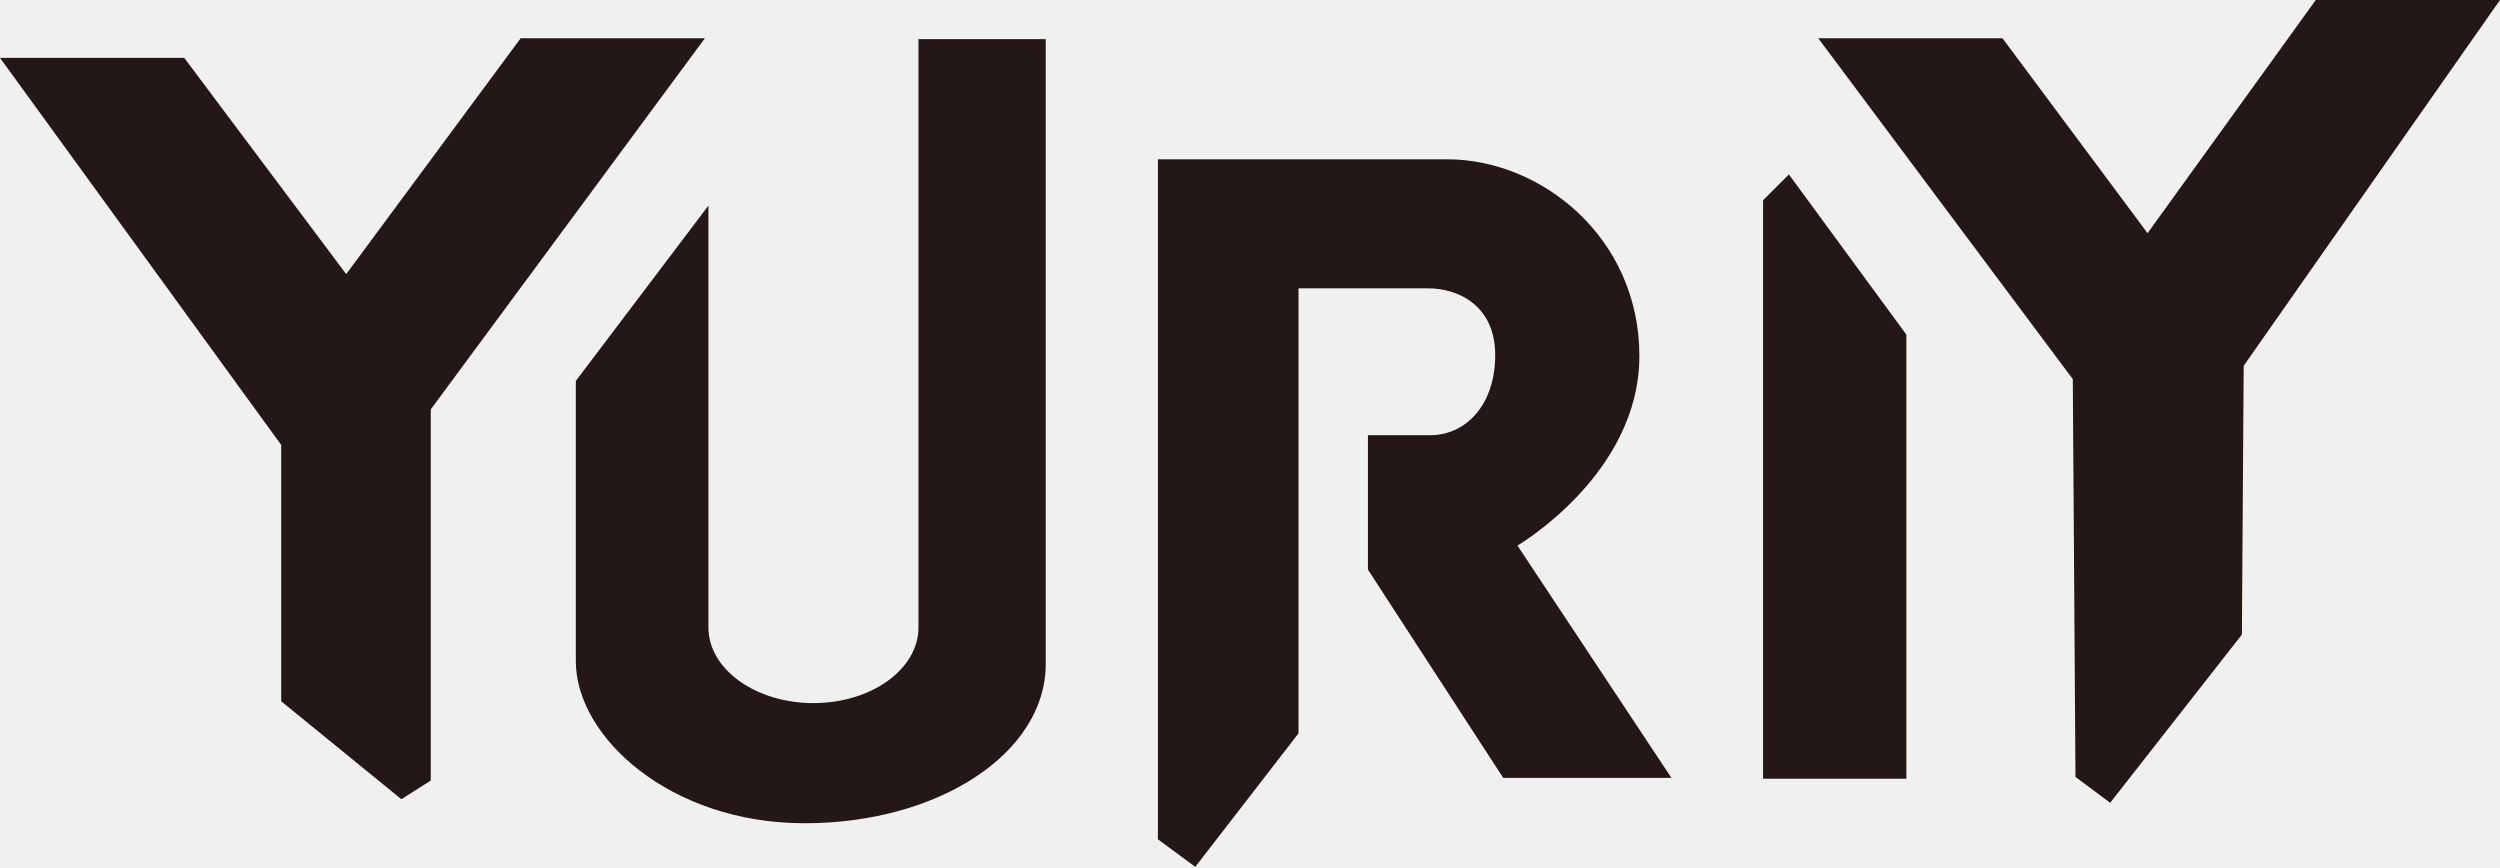
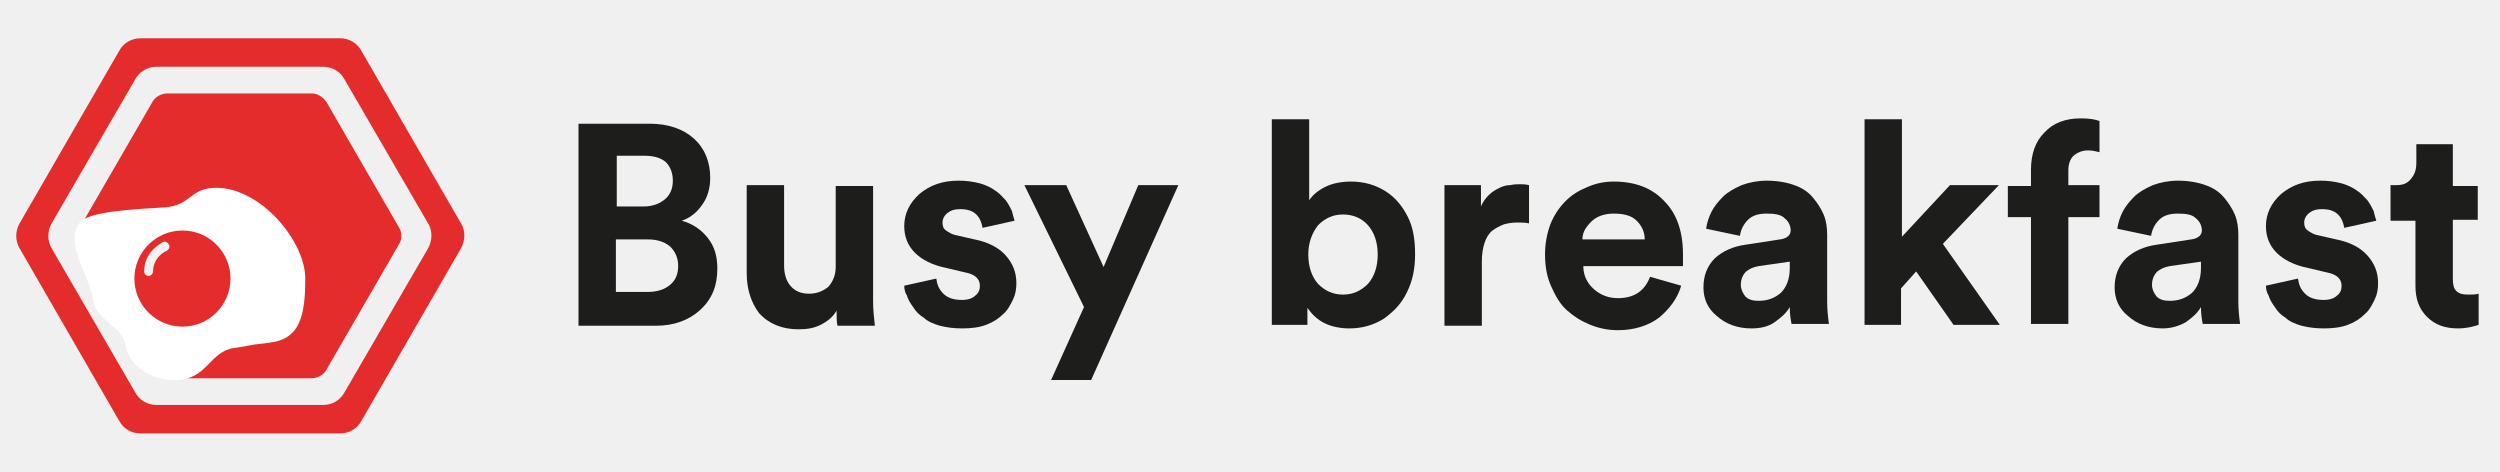
- <svg xmlns="http://www.w3.org/2000/svg" version="1.2" baseProfile="tiny" id="Layer_1" x="0px" y="0px" viewBox="0 0 280.9 97.5" xml:space="preserve">
-   <path id="XMLID_67_" fill="#231815" d="M90.4,92.5c15.1,0,27.1-7.9,27.1-17.9c0-13.8,0-70.2,0-70.2h-14.3c0,0,0,63.4,0,66.1  c0,4.7-5.3,8.5-11.8,8.5s-11.8-3.8-11.8-8.5c0-7.9,0-47.4,0-47.4L64.7,42.8c0,0,0,22.9,0,31.5C64.7,82.8,75.3,92.5,90.4,92.5z" />
-   <polygon id="XMLID_55_" fill="#231815" points="79.2,4.3 58.5,4.3 38.9,30.8 20.7,6.5 0,6.5 31.6,50 31.6,78.8 45.1,89.8 48.4,87.7   48.4,46 " />
-   <path id="XMLID_59_" fill="#231815" d="M170.5,61.3c0,0,13.7-8,13.7-21.3c0-13.3-11-22.1-21.6-22.1s-32.5,0-32.5,0v76.4l4.2,3.1  l11.6-15v-50c0,0,11.3,0,14.6,0c3.3,0,7.5,1.9,7.5,7.5s-3.3,9-7.3,9c-1.1,0-7,0-7,0l0,15.1l15.2,23.4h18.9L170.5,61.3z" />
-   <polygon id="XMLID_73_" fill="#231815" points="280.9,0 260.2,0 241.3,26.2 225,4.3 204.3,4.3 232.9,42.6 233.2,87.3 237.1,90.2   251.9,71.3 252.1,41.1 " />
-   <polygon id="XMLID_68_" fill="#231815" points="201,19.6 198.1,22.5 198.1,87.5 214.2,87.5 214.2,37.6 " />
+ <svg xmlns="http://www.w3.org/2000/svg" version="1.1" id="Layer_1" x="0px" y="0px" viewBox="-280 248.8 280.9 53" style="enable-background:new -280 248.8 280.9 53;" xml:space="preserve">
+   <style type="text/css">
+ 	.st0{fill:#1D1D1B;}
+ 	.st1{fill:#E42C2D;}
+ 	.st2{fill:#FFFFFF;}
+ 	.st3{fill:#F2F2F2;}
+ </style>
+   <g>
+     <path class="st0" d="M-215,285.3v-22.6h8c2.1,0,3.8,0.6,5,1.7c1.2,1.1,1.8,2.6,1.8,4.4c0,1.1-0.3,2.2-0.9,3   c-0.6,0.9-1.4,1.5-2.3,1.8c1.1,0.3,2.1,0.9,2.9,1.9c0.8,1,1.1,2.1,1.1,3.5c0,1.9-0.6,3.4-1.9,4.6c-1.3,1.2-3,1.8-5,1.8H-215z    M-210.8,272h3.1c1,0,1.8-0.3,2.4-0.8c0.6-0.5,0.9-1.2,0.9-2.1c0-0.9-0.3-1.6-0.8-2.1c-0.6-0.5-1.4-0.7-2.4-0.7h-3.1V272z    M-210.8,281.6h3.6c1.1,0,1.9-0.3,2.5-0.8c0.6-0.5,0.9-1.2,0.9-2.1c0-0.9-0.3-1.6-0.9-2.2c-0.6-0.5-1.4-0.8-2.5-0.8h-3.6V281.6z" />
+     <path class="st0" d="M-196.1,279.5v-9.9h4.2v9c0,0.9,0.2,1.7,0.7,2.3c0.5,0.6,1.2,0.9,2.1,0.9c0.9,0,1.6-0.3,2.2-0.8   c0.5-0.6,0.8-1.3,0.8-2.2v-9.1h4.2v12.9c0,1,0.1,1.9,0.2,2.8h-4.2c-0.1-0.4-0.1-1-0.1-1.7c-0.4,0.7-1,1.2-1.8,1.6   c-0.8,0.4-1.6,0.5-2.5,0.5c-1.8,0-3.3-0.6-4.4-1.8C-195.6,282.8-196.1,281.3-196.1,279.5z" />
+     <path class="st0" d="M-178.4,280.9l3.6-0.8c0.1,0.7,0.3,1.2,0.8,1.7c0.5,0.5,1.2,0.7,2.1,0.7c0.7,0,1.2-0.2,1.5-0.5   c0.4-0.3,0.5-0.7,0.5-1.1c0-0.8-0.6-1.3-1.7-1.5l-2.1-0.5c-1.5-0.3-2.7-0.9-3.5-1.7c-0.8-0.8-1.2-1.8-1.2-3c0-1.4,0.6-2.6,1.7-3.6   c1.2-1,2.6-1.5,4.4-1.5c0.9,0,1.6,0.1,2.4,0.3c0.7,0.2,1.3,0.5,1.7,0.8c0.5,0.3,0.8,0.7,1.2,1.1c0.3,0.4,0.5,0.8,0.7,1.2   c0.1,0.4,0.2,0.8,0.3,1.1l-3.6,0.8c-0.1-0.6-0.3-1.1-0.7-1.5c-0.4-0.4-1-0.6-1.8-0.6c-0.6,0-1,0.1-1.4,0.4s-0.6,0.7-0.6,1.1   c0,0.4,0.1,0.7,0.4,0.9c0.3,0.2,0.6,0.4,1,0.5l2.2,0.5c1.5,0.3,2.7,0.9,3.5,1.8s1.2,1.9,1.2,3.1c0,0.7-0.1,1.3-0.4,1.9   s-0.6,1.2-1.1,1.6c-0.5,0.5-1.1,0.9-1.9,1.2c-0.8,0.3-1.7,0.4-2.7,0.4c-0.9,0-1.7-0.1-2.5-0.3c-0.7-0.2-1.4-0.5-1.8-0.9   c-0.5-0.3-0.9-0.7-1.2-1.2c-0.3-0.4-0.6-0.9-0.7-1.3C-178.3,281.7-178.4,281.3-178.4,280.9z" />
+     <path class="st0" d="M-164.9,269.6h4.7l4.2,9.2l3.9-9.2h4.5l-9.8,21.9h-4.5l3.7-8.2L-164.9,269.6z" />
+     <path class="st0" d="M-137.1,285.3v-23.1h4.2v9.1c0.4-0.6,1-1.1,1.8-1.5c0.8-0.4,1.8-0.6,2.9-0.6c1.5,0,2.8,0.4,3.9,1.1   c1.1,0.7,1.9,1.7,2.5,2.9c0.6,1.2,0.8,2.6,0.8,4.2c0,1.6-0.3,3-0.9,4.2c-0.6,1.3-1.5,2.2-2.6,3c-1.1,0.7-2.4,1.1-3.9,1.1   c-1,0-2-0.2-2.8-0.6c-0.8-0.4-1.4-1-1.9-1.7v1.9H-137.1z M-133,277.4c0,1.4,0.4,2.5,1.1,3.3c0.8,0.8,1.7,1.2,2.8,1.2   c1.1,0,2-0.4,2.8-1.2c0.7-0.8,1.1-1.9,1.1-3.3c0-1.4-0.4-2.5-1.1-3.3c-0.7-0.8-1.7-1.2-2.8-1.2c-1.1,0-2,0.4-2.8,1.2   C-132.6,275-133,276.1-133,277.4z" />
+     <path class="st0" d="M-117.7,285.3v-15.7h4.1v2.4c0.2-0.5,0.5-0.9,0.9-1.3c0.4-0.4,0.8-0.6,1.2-0.8c0.4-0.2,0.8-0.3,1.2-0.3   c0.4-0.1,0.8-0.1,1.1-0.1c0.2,0,0.6,0,1,0.1v4.3c-0.4-0.1-0.9-0.1-1.3-0.1c-0.6,0-1.1,0.1-1.5,0.2c-0.5,0.2-0.9,0.4-1.3,0.7   c-0.4,0.3-0.7,0.8-0.9,1.4c-0.2,0.6-0.3,1.3-0.3,2.1v7.2H-117.7z" />
+     <path class="st0" d="M-106.4,277.4c0-1.2,0.2-2.3,0.6-3.4c0.4-1,1-1.9,1.7-2.6c0.7-0.7,1.5-1.2,2.5-1.6c0.9-0.4,1.9-0.6,2.9-0.6   c2.4,0,4.3,0.7,5.7,2.2c1.4,1.4,2.1,3.4,2.1,6c0,0.2,0,0.4,0,0.6c0,0.2,0,0.4,0,0.5c0,0.1,0,0.2,0,0.2h-11.2c0,1,0.4,1.9,1.2,2.6   c0.8,0.7,1.7,1,2.7,1c1.8,0,3-0.8,3.6-2.4l3.5,1c-0.4,1.4-1.3,2.6-2.5,3.6c-1.2,0.9-2.8,1.4-4.6,1.4c-1.1,0-2.1-0.2-3.1-0.6   c-1-0.4-1.8-0.9-2.6-1.6s-1.3-1.6-1.8-2.7C-106.2,279.9-106.4,278.7-106.4,277.4z M-102.2,275.7h7c0-0.8-0.3-1.5-0.9-2.1   c-0.6-0.6-1.5-0.8-2.6-0.8c-1,0-1.9,0.3-2.5,0.9C-101.8,274.3-102.2,274.9-102.2,275.7z" />
+     <path class="st0" d="M-88.6,281.1c0-1.3,0.4-2.4,1.3-3.3c0.9-0.8,2-1.3,3.4-1.5l3.9-0.6c0.8-0.1,1.2-0.5,1.2-1c0-0.5-0.2-1-0.7-1.4   c-0.4-0.4-1.1-0.5-2-0.5c-0.9,0-1.6,0.2-2.1,0.7c-0.5,0.5-0.8,1.1-0.9,1.8l-3.8-0.8c0.1-0.7,0.3-1.3,0.6-1.9   c0.3-0.6,0.8-1.2,1.3-1.7c0.5-0.5,1.2-0.9,2.1-1.3c0.8-0.3,1.8-0.5,2.8-0.5c1.2,0,2.3,0.2,3.1,0.5c0.9,0.3,1.6,0.8,2.1,1.4   c0.5,0.6,0.9,1.2,1.2,1.9c0.3,0.7,0.4,1.5,0.4,2.3v7.5c0,0.9,0.1,1.8,0.2,2.5h-4.2c-0.1-0.5-0.2-1.1-0.2-1.9   c-0.4,0.7-1,1.2-1.7,1.7s-1.6,0.7-2.6,0.7c-1.6,0-2.9-0.5-3.9-1.4C-88.1,283.5-88.6,282.4-88.6,281.1z M-84.4,280.8   c0,0.5,0.2,0.9,0.5,1.3c0.4,0.4,0.9,0.5,1.5,0.5c1,0,1.8-0.3,2.5-0.9c0.6-0.6,1-1.5,1-2.8v-0.7l-3.5,0.5c-0.6,0.1-1,0.3-1.4,0.6   C-84.2,279.7-84.4,280.2-84.4,280.8z" />
+     <path class="st0" d="M-70.5,285.3v-23.1h4.2v13.2l5.4-5.8h5.5l-6.3,6.6l6.4,9.1h-5.2l-4.2-6l-1.7,1.9v4.1H-70.5z" />
+     <path class="st0" d="M-54.4,273.3v-3.6h2.6v-1.8c0-1.8,0.5-3.2,1.5-4.2c1-1.1,2.4-1.6,4.1-1.6c0.9,0,1.6,0.1,2.1,0.3v3.5   c-0.4-0.1-0.8-0.2-1.3-0.2c-0.6,0-1.1,0.2-1.5,0.5c-0.4,0.3-0.7,0.9-0.7,1.7v1.7h3.5v3.6h-3.5v12h-4.2v-12H-54.4z" />
+     <path class="st0" d="M-42.4,281.1c0-1.3,0.4-2.4,1.3-3.3c0.9-0.8,2-1.3,3.4-1.5l3.9-0.6c0.8-0.1,1.2-0.5,1.2-1c0-0.5-0.2-1-0.7-1.4   c-0.4-0.4-1.1-0.5-2-0.5c-0.9,0-1.6,0.2-2.1,0.7c-0.5,0.5-0.8,1.1-0.9,1.8l-3.8-0.8c0.1-0.7,0.3-1.3,0.6-1.9   c0.3-0.6,0.8-1.2,1.3-1.7c0.5-0.5,1.2-0.9,2.1-1.3c0.8-0.3,1.8-0.5,2.8-0.5c1.2,0,2.3,0.2,3.1,0.5c0.9,0.3,1.6,0.8,2.1,1.4   c0.5,0.6,0.9,1.2,1.2,1.9c0.3,0.7,0.4,1.5,0.4,2.3v7.5c0,0.9,0.1,1.8,0.2,2.5h-4.2c-0.1-0.5-0.2-1.1-0.2-1.9   c-0.4,0.7-1,1.2-1.7,1.7c-0.7,0.4-1.6,0.7-2.6,0.7c-1.6,0-2.9-0.5-3.9-1.4C-41.9,283.5-42.4,282.4-42.4,281.1z M-38.2,280.8   c0,0.5,0.2,0.9,0.5,1.3c0.4,0.4,0.9,0.5,1.5,0.5c1,0,1.8-0.3,2.5-0.9c0.6-0.6,1-1.5,1-2.8v-0.7l-3.5,0.5c-0.6,0.1-1,0.3-1.4,0.6   C-38,279.7-38.2,280.2-38.2,280.8z" />
+     <path class="st0" d="M-25.4,280.9l3.6-0.8c0.1,0.7,0.3,1.2,0.8,1.7c0.5,0.5,1.2,0.7,2.1,0.7c0.7,0,1.2-0.2,1.5-0.5   c0.4-0.3,0.5-0.7,0.5-1.1c0-0.8-0.6-1.3-1.7-1.5l-2.1-0.5c-1.5-0.3-2.7-0.9-3.5-1.7c-0.8-0.8-1.2-1.8-1.2-3c0-1.4,0.6-2.6,1.7-3.6   c1.2-1,2.6-1.5,4.4-1.5c0.9,0,1.6,0.1,2.4,0.3c0.7,0.2,1.3,0.5,1.7,0.8c0.5,0.3,0.8,0.7,1.2,1.1c0.3,0.4,0.5,0.8,0.7,1.2   c0.1,0.4,0.2,0.8,0.3,1.1l-3.6,0.8c-0.1-0.6-0.3-1.1-0.7-1.5c-0.4-0.4-1-0.6-1.8-0.6c-0.6,0-1,0.1-1.4,0.4s-0.6,0.7-0.6,1.1   c0,0.4,0.1,0.7,0.4,0.9c0.3,0.2,0.6,0.4,1,0.5l2.2,0.5c1.5,0.3,2.7,0.9,3.5,1.8c0.8,0.9,1.2,1.9,1.2,3.1c0,0.7-0.1,1.3-0.4,1.9   s-0.6,1.2-1.1,1.6c-0.5,0.5-1.1,0.9-1.9,1.2c-0.8,0.3-1.7,0.4-2.7,0.4c-0.9,0-1.7-0.1-2.5-0.3c-0.7-0.2-1.4-0.5-1.8-0.9   c-0.5-0.3-0.9-0.7-1.2-1.2c-0.3-0.4-0.6-0.9-0.7-1.3C-25.3,281.7-25.4,281.3-25.4,280.9z" />
+     <path class="st0" d="M-11.4,273.4v-3.8h0.7c0.7,0,1.2-0.2,1.6-0.7c0.4-0.5,0.6-1,0.6-1.8V265h4.1v4.7h2.8v3.8h-2.8v6.6   c0,0.7,0.1,1.1,0.4,1.4c0.3,0.3,0.7,0.4,1.3,0.4c0.5,0,0.9,0,1.2-0.1v3.5c-0.6,0.2-1.4,0.4-2.3,0.4c-1.5,0-2.6-0.4-3.5-1.3   c-0.9-0.9-1.3-2-1.3-3.5v-7.3H-11.4z" />
+   </g>
+   <path class="st1" d="M-228.2,273.9l-11.2-19.4c-0.5-0.9-1.4-1.4-2.4-1.4h-22.4c-1,0-1.9,0.5-2.4,1.4l-11.2,19.4  c-0.5,0.9-0.5,1.9,0,2.8l11.2,19.4c0.5,0.9,1.4,1.4,2.4,1.4h22.4c1,0,1.9-0.5,2.4-1.4l11.2-19.4  C-227.7,275.8-227.7,274.7-228.2,273.9z M-231.9,276.7l-9.4,16.2c-0.5,0.9-1.4,1.4-2.4,1.4h-18.7c-1,0-1.9-0.5-2.4-1.4l-9.4-16.2  c-0.5-0.9-0.5-1.9,0-2.8l9.4-16.2c0.5-0.9,1.4-1.4,2.4-1.4h18.7c1,0,1.9,0.5,2.4,1.4l9.4,16.2C-231.4,274.7-231.4,275.8-231.9,276.7  z" />
+   <path class="st1" d="M-235.2,274.3l-8.1-14c-0.4-0.6-1-1-1.7-1h-16.2c-0.7,0-1.4,0.4-1.7,1l-8.1,14c-0.4,0.6-0.4,1.4,0,2l8.1,14  c0.4,0.6,1,1,1.7,1h16.2c0.7,0,1.4-0.4,1.7-1l8.1-14C-234.8,275.7-234.8,274.9-235.2,274.3z" />
+   <path class="st2" d="M-271.1,273.9c0.8-1.4,6.6-1.6,9.6-1.8s2.8-2.2,5.8-2.2c5,0,10,6,10,10.2s-0.6,6.8-4,7.2  c-3.4,0.4-1.2,0.2-4,0.6c-2.8,0.4-3,3.6-6.6,3.6c-3.6,0-5.4-2.3-5.6-4s-3.4-3-3.6-4.8c-0.2-1.8-1.5-3.9-2-6  C-271.9,274.6-271.1,273.9-271.1,273.9z" />
+   <circle class="st1" cx="-259.5" cy="280.1" r="5.4" />
+   <g>
+     <path class="st3" d="M-263.3,279.8c-0.3,0-0.5-0.2-0.5-0.5c0-2.3,2-3.2,2.1-3.3c0.3-0.1,0.5,0,0.7,0.3c0.1,0.3,0,0.5-0.3,0.7l0,0   c-0.1,0-1.5,0.7-1.5,2.3C-262.8,279.5-263,279.8-263.3,279.8z" />
+   </g>
</svg>
